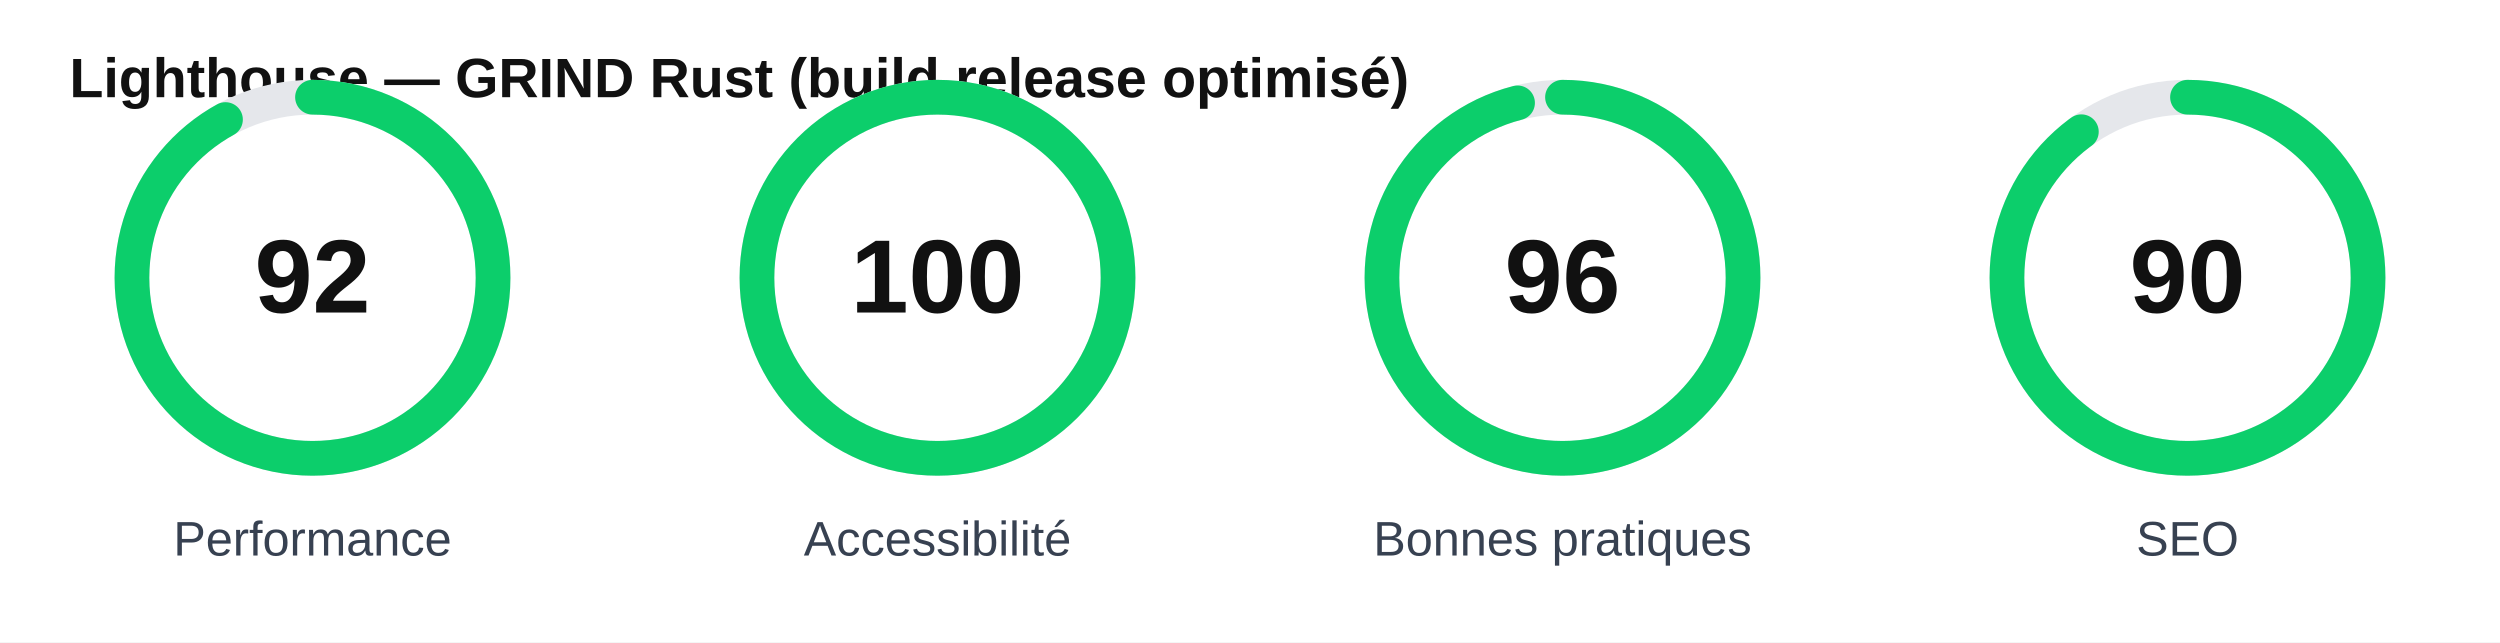
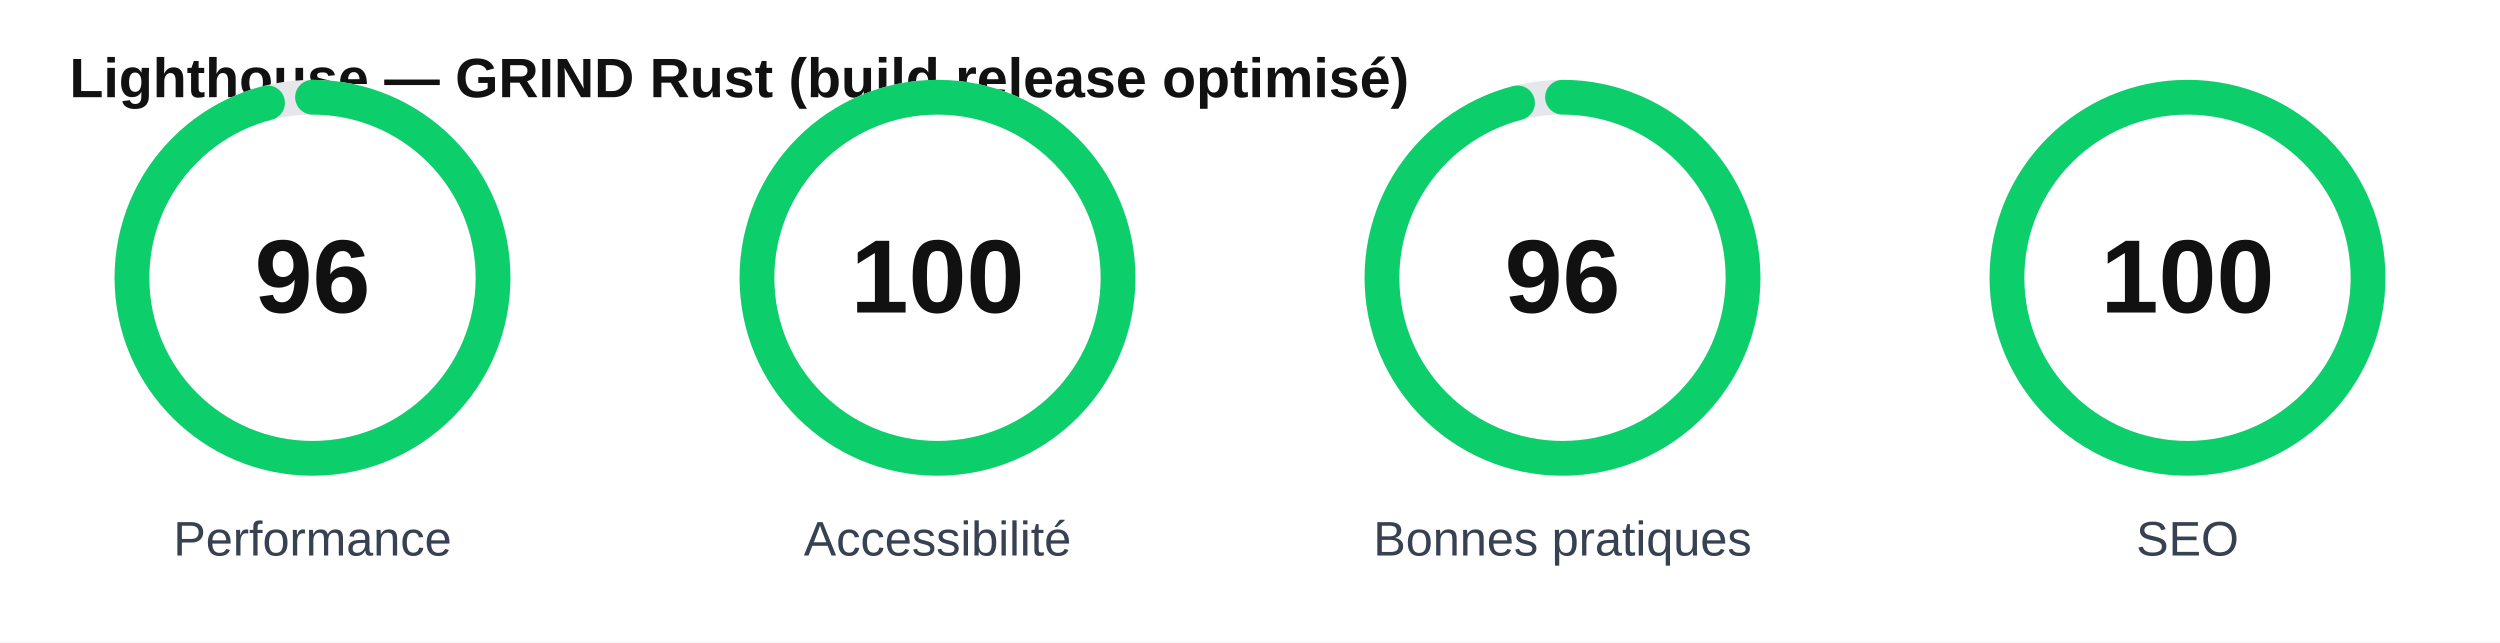
<svg xmlns="http://www.w3.org/2000/svg" width="720" height="185" font-family="system-ui,Arial">
  <rect width="720" height="185" fill="#fff" />
  <text x="20" y="28" font-size="16" font-weight="700" fill="#111">Lighthouse — GRIND Rust (build release optimisé)</text>
  <g transform="translate(90,80)">
    <circle r="52" fill="none" stroke="#e5e7eb" stroke-width="10" />
-     <circle r="52" fill="none" stroke="#0cce6b" stroke-width="10" stroke-linecap="round" stroke-dasharray="326.726" stroke-dashoffset="26.138" transform="rotate(-90)" />
-     <text y="10" text-anchor="middle" font-size="30" font-weight="700" fill="#111">92</text>
+     <circle r="52" fill="none" stroke="#0cce6b" stroke-width="10" stroke-linecap="round" stroke-dasharray="326.726" stroke-dashoffset="13.069" transform="rotate(-90)" />
+     <text y="10" text-anchor="middle" font-size="30" font-weight="700" fill="#111">96</text>
  </g>
  <text x="90" y="160" text-anchor="middle" font-size="14" fill="#374151">Performance</text>
  <g transform="translate(270,80)">
    <circle r="52" fill="none" stroke="#e5e7eb" stroke-width="10" />
    <circle r="52" fill="none" stroke="#0cce6b" stroke-width="10" stroke-linecap="round" stroke-dasharray="326.726" stroke-dashoffset="0" transform="rotate(-90)" />
    <text y="10" text-anchor="middle" font-size="30" font-weight="700" fill="#111">100</text>
  </g>
  <text x="270" y="160" text-anchor="middle" font-size="14" fill="#374151">Accessibilité</text>
  <g transform="translate(450,80)">
    <circle r="52" fill="none" stroke="#e5e7eb" stroke-width="10" />
    <circle r="52" fill="none" stroke="#0cce6b" stroke-width="10" stroke-linecap="round" stroke-dasharray="326.726" stroke-dashoffset="13.069" transform="rotate(-90)" />
    <text y="10" text-anchor="middle" font-size="30" font-weight="700" fill="#111">96</text>
  </g>
  <text x="450" y="160" text-anchor="middle" font-size="14" fill="#374151">Bonnes pratiques</text>
  <g transform="translate(630,80)">
    <circle r="52" fill="none" stroke="#e5e7eb" stroke-width="10" />
-     <circle r="52" fill="none" stroke="#0cce6b" stroke-width="10" stroke-linecap="round" stroke-dasharray="326.726" stroke-dashoffset="32.673" transform="rotate(-90)" />
-     <text y="10" text-anchor="middle" font-size="30" font-weight="700" fill="#111">90</text>
+     <circle r="52" fill="none" stroke="#0cce6b" stroke-width="10" stroke-linecap="round" stroke-dasharray="326.726" stroke-dashoffset="0" transform="rotate(-90)" />
+     <text y="10" text-anchor="middle" font-size="30" font-weight="700" fill="#111">100</text>
  </g>
  <text x="630" y="160" text-anchor="middle" font-size="14" fill="#374151">SEO</text>
</svg>
